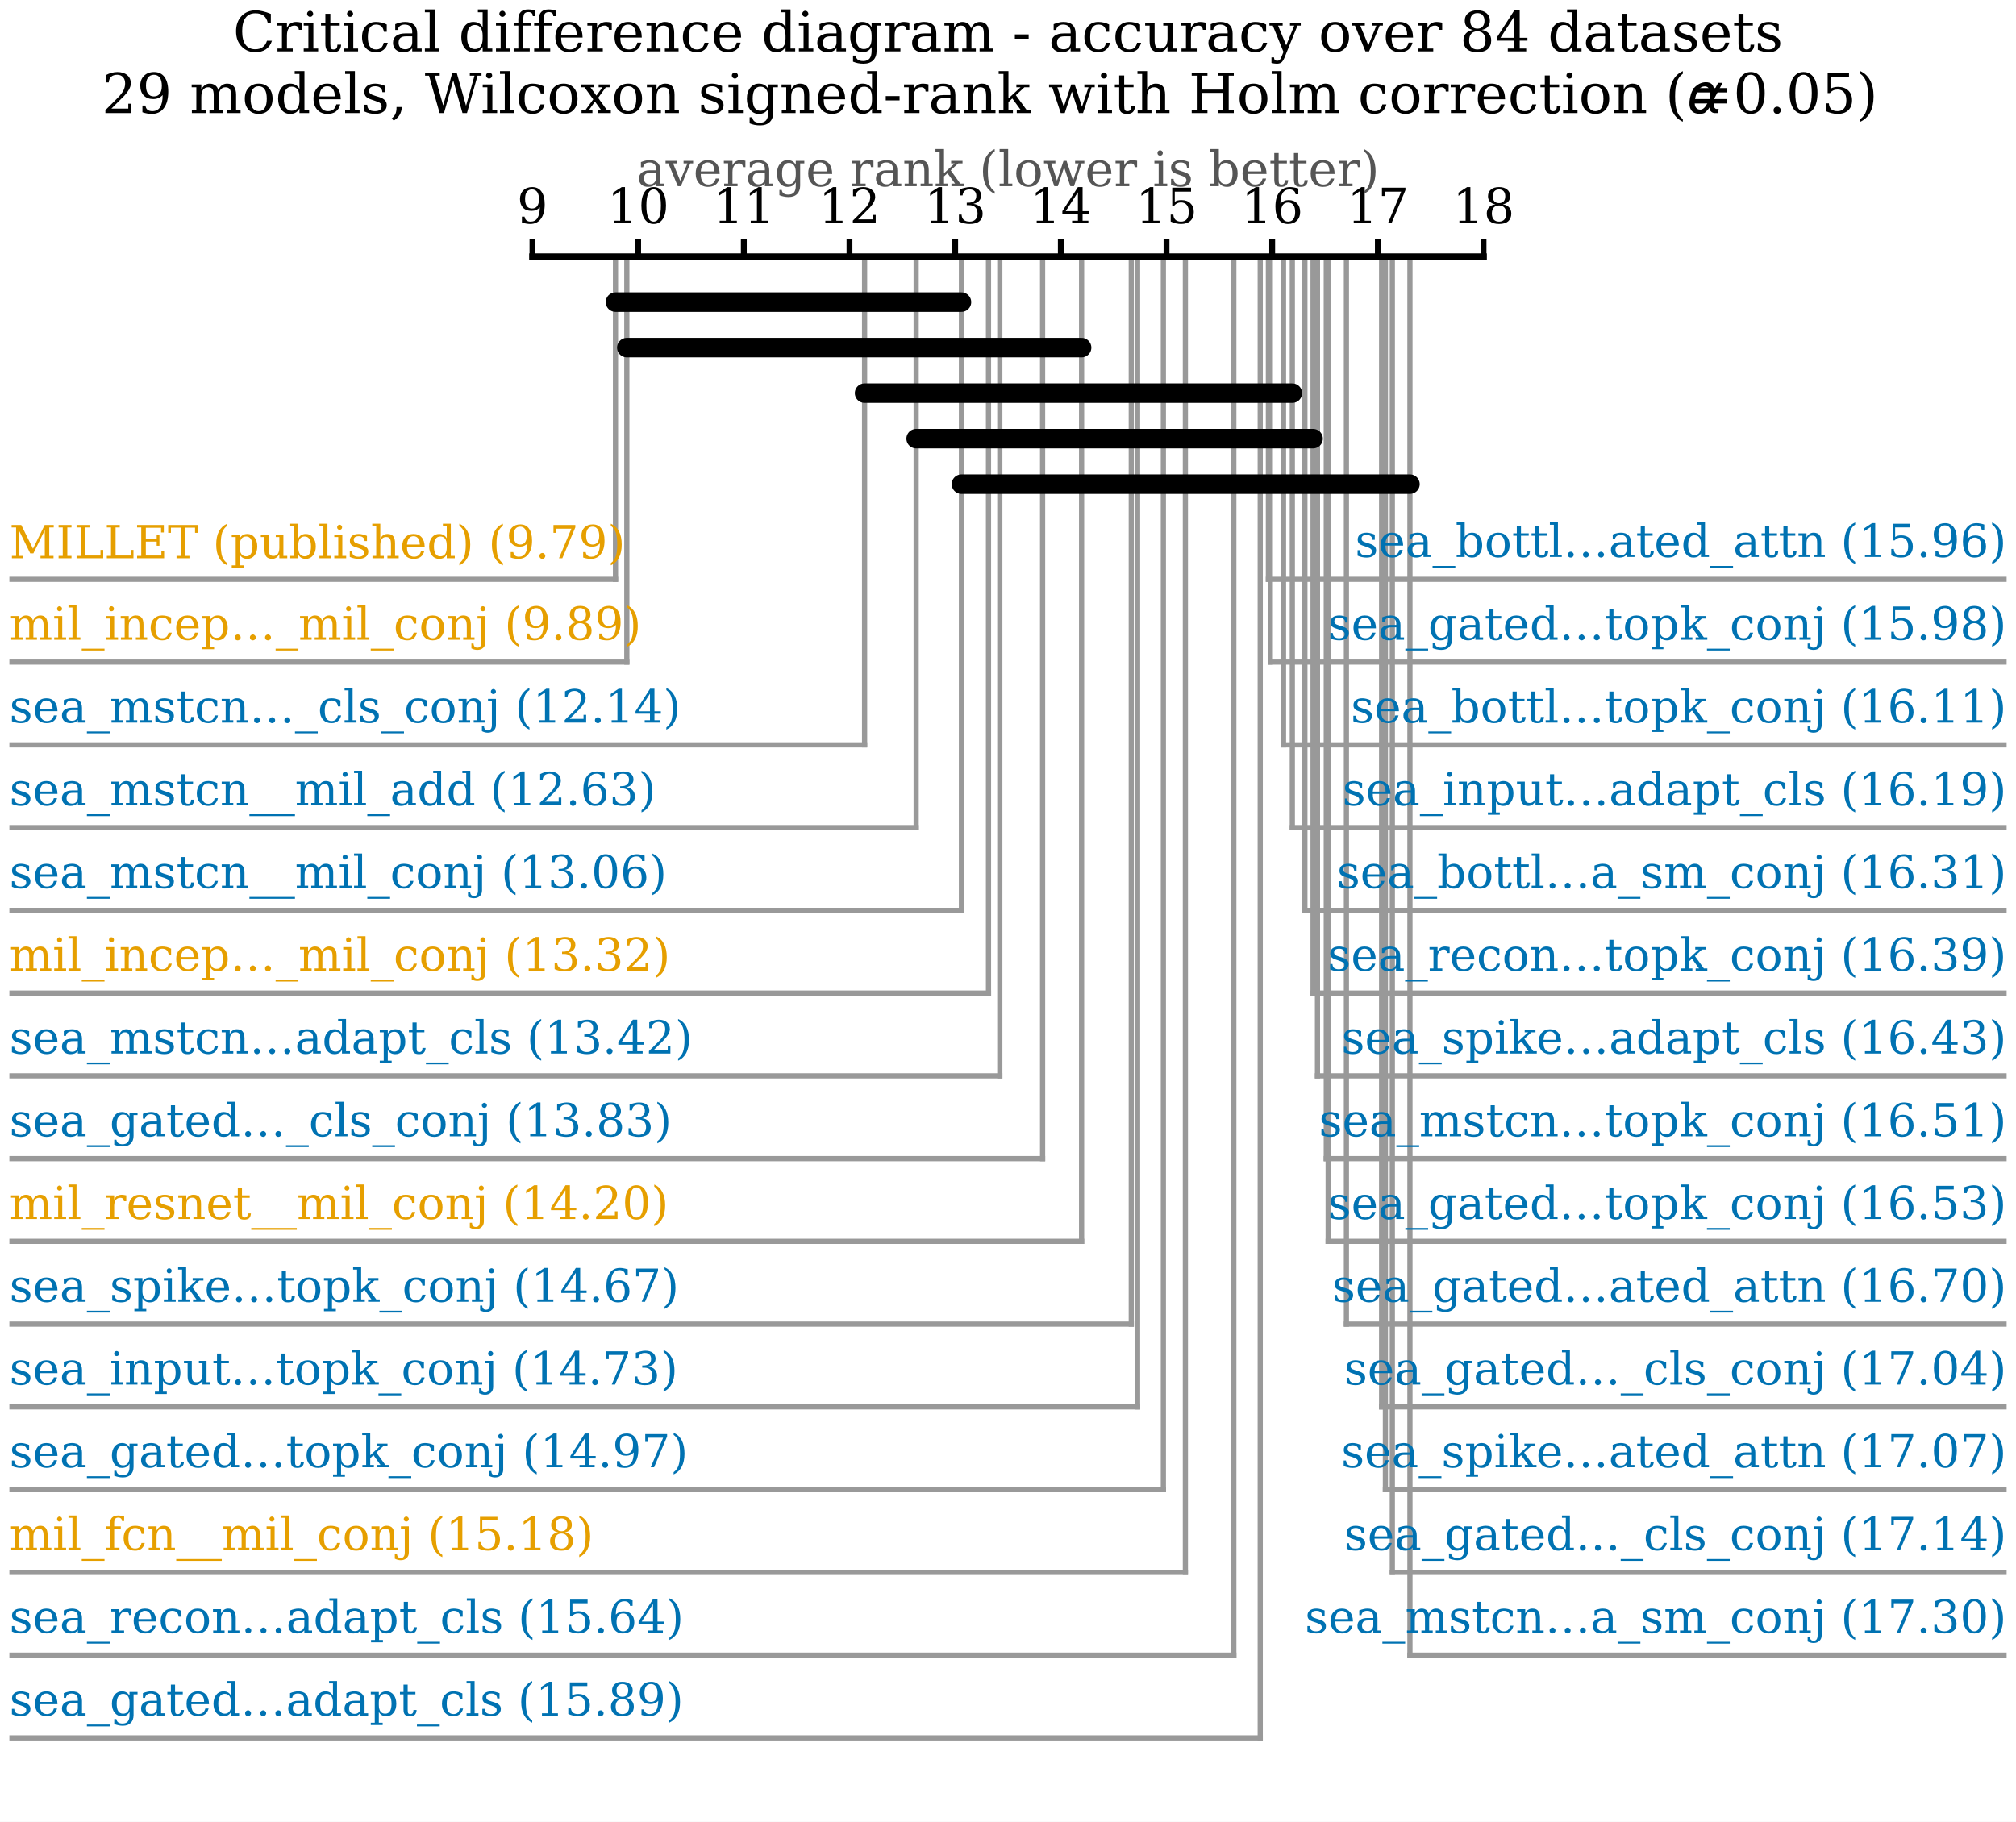
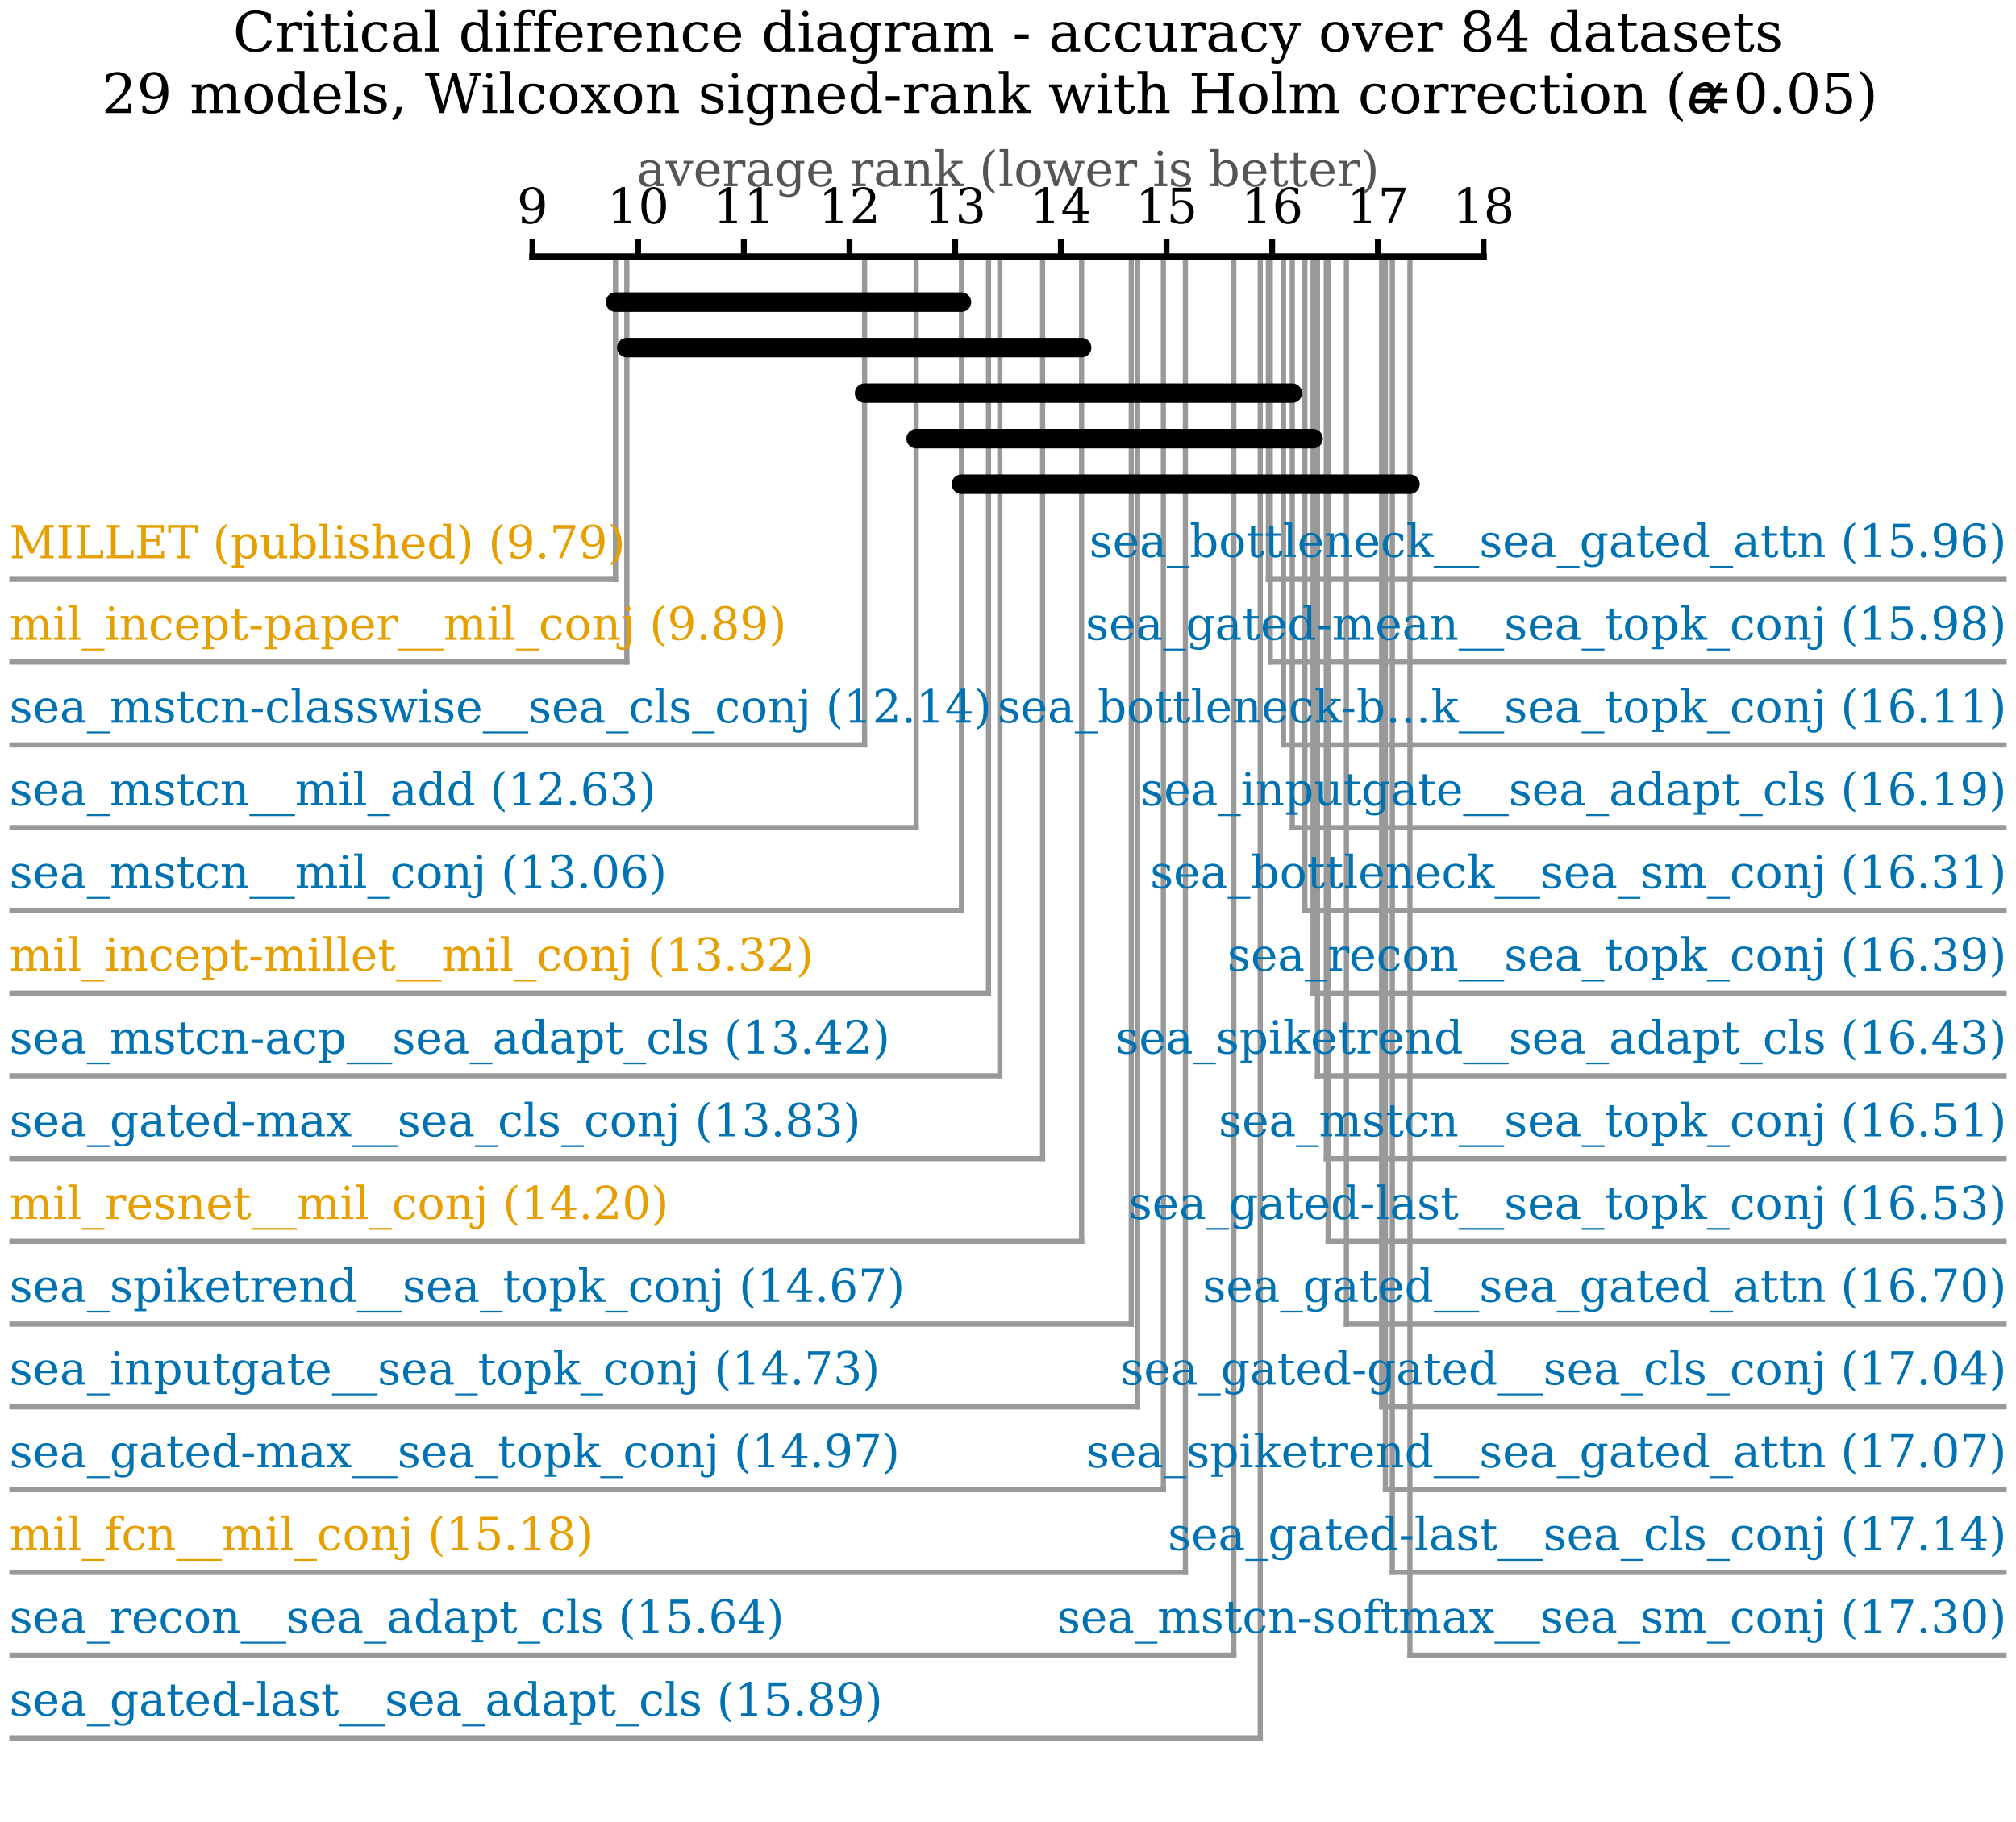
<svg xmlns="http://www.w3.org/2000/svg" width="309.78pt" height="280.003pt" viewBox="0 0 309.78 280.003" version="1.1">
  <defs>
    <style type="text/css">*{stroke-linejoin: round; stroke-linecap: butt}</style>
  </defs>
  <g id="figure_1">
    <g id="patch_1">
      <path d="M 0 280.003  L 309.78 280.003  L 309.78 0  L 0 0  z " style="fill: #ffffff" />
    </g>
    <g id="axes_1">
      <g id="line2d_1">
-         <path d="M 94.577 39.439  L 94.577 89.044  " clip-path="url(#p92b0d278c3)" style="fill: none; stroke: #999999; stroke-width: 0.8; stroke-linecap: square" />
+         <path d="M 94.577 39.439  L 94.577 89.044  " clip-path="url(#pc79663c4ca)" style="fill: none; stroke: #999999; stroke-width: 0.8; stroke-linecap: square" />
      </g>
      <g id="line2d_2">
-         <path d="M 94.577 89.044  L 1.44 89.044  " clip-path="url(#p92b0d278c3)" style="fill: none; stroke: #999999; stroke-width: 0.8; stroke-linecap: square" />
+         <path d="M 94.577 89.044  L 1.44 89.044  " clip-path="url(#pc79663c4ca)" style="fill: none; stroke: #999999; stroke-width: 0.8; stroke-linecap: square" />
      </g>
      <g id="line2d_3">
-         <path d="M 96.317 39.439  L 96.317 101.764  " clip-path="url(#p92b0d278c3)" style="fill: none; stroke: #999999; stroke-width: 0.8; stroke-linecap: square" />
+         <path d="M 96.317 39.439  L 96.317 101.764  " clip-path="url(#pc79663c4ca)" style="fill: none; stroke: #999999; stroke-width: 0.8; stroke-linecap: square" />
      </g>
      <g id="line2d_4">
-         <path d="M 96.317 101.764  L 1.44 101.764  " clip-path="url(#p92b0d278c3)" style="fill: none; stroke: #999999; stroke-width: 0.8; stroke-linecap: square" />
+         <path d="M 96.317 101.764  L 1.44 101.764  " clip-path="url(#pc79663c4ca)" style="fill: none; stroke: #999999; stroke-width: 0.8; stroke-linecap: square" />
      </g>
      <g id="line2d_5">
-         <path d="M 132.853 39.439  L 132.853 114.483  " clip-path="url(#p92b0d278c3)" style="fill: none; stroke: #999999; stroke-width: 0.8; stroke-linecap: square" />
+         <path d="M 132.853 39.439  L 132.853 114.483  " clip-path="url(#pc79663c4ca)" style="fill: none; stroke: #999999; stroke-width: 0.8; stroke-linecap: square" />
      </g>
      <g id="line2d_6">
-         <path d="M 132.853 114.483  L 1.44 114.483  " clip-path="url(#p92b0d278c3)" style="fill: none; stroke: #999999; stroke-width: 0.8; stroke-linecap: square" />
+         <path d="M 132.853 114.483  L 1.44 114.483  " clip-path="url(#pc79663c4ca)" style="fill: none; stroke: #999999; stroke-width: 0.8; stroke-linecap: square" />
      </g>
      <g id="line2d_7">
-         <path d="M 140.778 39.439  L 140.778 127.202  " clip-path="url(#p92b0d278c3)" style="fill: none; stroke: #999999; stroke-width: 0.8; stroke-linecap: square" />
+         <path d="M 140.778 39.439  L 140.778 127.202  " clip-path="url(#pc79663c4ca)" style="fill: none; stroke: #999999; stroke-width: 0.8; stroke-linecap: square" />
      </g>
      <g id="line2d_8">
-         <path d="M 140.778 127.202  L 1.44 127.202  " clip-path="url(#p92b0d278c3)" style="fill: none; stroke: #999999; stroke-width: 0.8; stroke-linecap: square" />
+         <path d="M 140.778 127.202  L 1.44 127.202  " clip-path="url(#pc79663c4ca)" style="fill: none; stroke: #999999; stroke-width: 0.8; stroke-linecap: square" />
      </g>
      <g id="line2d_9">
-         <path d="M 147.738 39.439  L 147.738 139.922  " clip-path="url(#p92b0d278c3)" style="fill: none; stroke: #999999; stroke-width: 0.8; stroke-linecap: square" />
+         <path d="M 147.738 39.439  L 147.738 139.922  " clip-path="url(#pc79663c4ca)" style="fill: none; stroke: #999999; stroke-width: 0.8; stroke-linecap: square" />
      </g>
      <g id="line2d_10">
-         <path d="M 147.738 139.922  L 1.44 139.922  " clip-path="url(#p92b0d278c3)" style="fill: none; stroke: #999999; stroke-width: 0.8; stroke-linecap: square" />
+         <path d="M 147.738 139.922  L 1.44 139.922  " clip-path="url(#pc79663c4ca)" style="fill: none; stroke: #999999; stroke-width: 0.8; stroke-linecap: square" />
      </g>
      <g id="line2d_11">
-         <path d="M 151.894 39.439  L 151.894 152.641  " clip-path="url(#p92b0d278c3)" style="fill: none; stroke: #999999; stroke-width: 0.8; stroke-linecap: square" />
+         <path d="M 151.894 39.439  L 151.894 152.641  " clip-path="url(#pc79663c4ca)" style="fill: none; stroke: #999999; stroke-width: 0.8; stroke-linecap: square" />
      </g>
      <g id="line2d_12">
-         <path d="M 151.894 152.641  L 1.44 152.641  " clip-path="url(#p92b0d278c3)" style="fill: none; stroke: #999999; stroke-width: 0.8; stroke-linecap: square" />
+         <path d="M 151.894 152.641  L 1.44 152.641  " clip-path="url(#pc79663c4ca)" style="fill: none; stroke: #999999; stroke-width: 0.8; stroke-linecap: square" />
      </g>
      <g id="line2d_13">
-         <path d="M 153.633 39.439  L 153.633 165.361  " clip-path="url(#p92b0d278c3)" style="fill: none; stroke: #999999; stroke-width: 0.8; stroke-linecap: square" />
+         <path d="M 153.633 39.439  L 153.633 165.361  " clip-path="url(#pc79663c4ca)" style="fill: none; stroke: #999999; stroke-width: 0.8; stroke-linecap: square" />
      </g>
      <g id="line2d_14">
-         <path d="M 153.633 165.361  L 1.44 165.361  " clip-path="url(#p92b0d278c3)" style="fill: none; stroke: #999999; stroke-width: 0.8; stroke-linecap: square" />
+         <path d="M 153.633 165.361  L 1.44 165.361  " clip-path="url(#pc79663c4ca)" style="fill: none; stroke: #999999; stroke-width: 0.8; stroke-linecap: square" />
      </g>
      <g id="line2d_15">
-         <path d="M 160.206 39.439  L 160.206 178.08  " clip-path="url(#p92b0d278c3)" style="fill: none; stroke: #999999; stroke-width: 0.8; stroke-linecap: square" />
+         <path d="M 160.206 39.439  L 160.206 178.08  " clip-path="url(#pc79663c4ca)" style="fill: none; stroke: #999999; stroke-width: 0.8; stroke-linecap: square" />
      </g>
      <g id="line2d_16">
-         <path d="M 160.206 178.08  L 1.44 178.08  " clip-path="url(#p92b0d278c3)" style="fill: none; stroke: #999999; stroke-width: 0.8; stroke-linecap: square" />
+         <path d="M 160.206 178.08  L 1.44 178.08  " clip-path="url(#pc79663c4ca)" style="fill: none; stroke: #999999; stroke-width: 0.8; stroke-linecap: square" />
      </g>
      <g id="line2d_17">
-         <path d="M 166.199 39.439  L 166.199 190.799  " clip-path="url(#p92b0d278c3)" style="fill: none; stroke: #999999; stroke-width: 0.8; stroke-linecap: square" />
+         <path d="M 166.199 39.439  L 166.199 190.799  " clip-path="url(#pc79663c4ca)" style="fill: none; stroke: #999999; stroke-width: 0.8; stroke-linecap: square" />
      </g>
      <g id="line2d_18">
-         <path d="M 166.199 190.799  L 1.44 190.799  " clip-path="url(#p92b0d278c3)" style="fill: none; stroke: #999999; stroke-width: 0.8; stroke-linecap: square" />
+         <path d="M 166.199 190.799  L 1.44 190.799  " clip-path="url(#pc79663c4ca)" style="fill: none; stroke: #999999; stroke-width: 0.8; stroke-linecap: square" />
      </g>
      <g id="line2d_19">
-         <path d="M 173.834 39.439  L 173.834 203.519  " clip-path="url(#p92b0d278c3)" style="fill: none; stroke: #999999; stroke-width: 0.8; stroke-linecap: square" />
+         <path d="M 173.834 39.439  L 173.834 203.519  " clip-path="url(#pc79663c4ca)" style="fill: none; stroke: #999999; stroke-width: 0.8; stroke-linecap: square" />
      </g>
      <g id="line2d_20">
-         <path d="M 173.834 203.519  L 1.44 203.519  " clip-path="url(#p92b0d278c3)" style="fill: none; stroke: #999999; stroke-width: 0.8; stroke-linecap: square" />
+         <path d="M 173.834 203.519  L 1.44 203.519  " clip-path="url(#pc79663c4ca)" style="fill: none; stroke: #999999; stroke-width: 0.8; stroke-linecap: square" />
      </g>
      <g id="line2d_21">
-         <path d="M 174.801 39.439  L 174.801 216.238  " clip-path="url(#p92b0d278c3)" style="fill: none; stroke: #999999; stroke-width: 0.8; stroke-linecap: square" />
+         <path d="M 174.801 39.439  L 174.801 216.238  " clip-path="url(#pc79663c4ca)" style="fill: none; stroke: #999999; stroke-width: 0.8; stroke-linecap: square" />
      </g>
      <g id="line2d_22">
-         <path d="M 174.801 216.238  L 1.44 216.238  " clip-path="url(#p92b0d278c3)" style="fill: none; stroke: #999999; stroke-width: 0.8; stroke-linecap: square" />
+         <path d="M 174.801 216.238  L 1.44 216.238  " clip-path="url(#pc79663c4ca)" style="fill: none; stroke: #999999; stroke-width: 0.8; stroke-linecap: square" />
      </g>
      <g id="line2d_23">
-         <path d="M 178.764 39.439  L 178.764 228.958  " clip-path="url(#p92b0d278c3)" style="fill: none; stroke: #999999; stroke-width: 0.8; stroke-linecap: square" />
+         <path d="M 178.764 39.439  L 178.764 228.958  " clip-path="url(#pc79663c4ca)" style="fill: none; stroke: #999999; stroke-width: 0.8; stroke-linecap: square" />
      </g>
      <g id="line2d_24">
-         <path d="M 178.764 228.958  L 1.44 228.958  " clip-path="url(#p92b0d278c3)" style="fill: none; stroke: #999999; stroke-width: 0.8; stroke-linecap: square" />
+         <path d="M 178.764 228.958  L 1.44 228.958  " clip-path="url(#pc79663c4ca)" style="fill: none; stroke: #999999; stroke-width: 0.8; stroke-linecap: square" />
      </g>
      <g id="line2d_25">
-         <path d="M 182.147 39.439  L 182.147 241.677  " clip-path="url(#p92b0d278c3)" style="fill: none; stroke: #999999; stroke-width: 0.8; stroke-linecap: square" />
+         <path d="M 182.147 39.439  L 182.147 241.677  " clip-path="url(#pc79663c4ca)" style="fill: none; stroke: #999999; stroke-width: 0.8; stroke-linecap: square" />
      </g>
      <g id="line2d_26">
-         <path d="M 182.147 241.677  L 1.44 241.677  " clip-path="url(#p92b0d278c3)" style="fill: none; stroke: #999999; stroke-width: 0.8; stroke-linecap: square" />
+         <path d="M 182.147 241.677  L 1.44 241.677  " clip-path="url(#pc79663c4ca)" style="fill: none; stroke: #999999; stroke-width: 0.8; stroke-linecap: square" />
      </g>
      <g id="line2d_27">
-         <path d="M 189.589 39.439  L 189.589 254.396  " clip-path="url(#p92b0d278c3)" style="fill: none; stroke: #999999; stroke-width: 0.8; stroke-linecap: square" />
+         <path d="M 189.589 39.439  L 189.589 254.396  " clip-path="url(#pc79663c4ca)" style="fill: none; stroke: #999999; stroke-width: 0.8; stroke-linecap: square" />
      </g>
      <g id="line2d_28">
-         <path d="M 189.589 254.396  L 1.44 254.396  " clip-path="url(#p92b0d278c3)" style="fill: none; stroke: #999999; stroke-width: 0.8; stroke-linecap: square" />
+         <path d="M 189.589 254.396  L 1.44 254.396  " clip-path="url(#pc79663c4ca)" style="fill: none; stroke: #999999; stroke-width: 0.8; stroke-linecap: square" />
      </g>
      <g id="line2d_29">
-         <path d="M 193.649 39.439  L 193.649 267.116  " clip-path="url(#p92b0d278c3)" style="fill: none; stroke: #999999; stroke-width: 0.8; stroke-linecap: square" />
+         <path d="M 193.649 39.439  L 193.649 267.116  " clip-path="url(#pc79663c4ca)" style="fill: none; stroke: #999999; stroke-width: 0.8; stroke-linecap: square" />
      </g>
      <g id="line2d_30">
-         <path d="M 193.649 267.116  L 1.44 267.116  " clip-path="url(#p92b0d278c3)" style="fill: none; stroke: #999999; stroke-width: 0.8; stroke-linecap: square" />
+         <path d="M 193.649 267.116  L 1.44 267.116  " clip-path="url(#pc79663c4ca)" style="fill: none; stroke: #999999; stroke-width: 0.8; stroke-linecap: square" />
      </g>
      <g id="line2d_31">
-         <path d="M 194.905 39.439  L 194.905 89.044  " clip-path="url(#p92b0d278c3)" style="fill: none; stroke: #999999; stroke-width: 0.8; stroke-linecap: square" />
+         <path d="M 194.905 39.439  L 194.905 89.044  " clip-path="url(#pc79663c4ca)" style="fill: none; stroke: #999999; stroke-width: 0.8; stroke-linecap: square" />
      </g>
      <g id="line2d_32">
-         <path d="M 194.905 89.044  L 308.34 89.044  " clip-path="url(#p92b0d278c3)" style="fill: none; stroke: #999999; stroke-width: 0.8; stroke-linecap: square" />
+         <path d="M 194.905 89.044  L 308.34 89.044  " clip-path="url(#pc79663c4ca)" style="fill: none; stroke: #999999; stroke-width: 0.8; stroke-linecap: square" />
      </g>
      <g id="line2d_33">
-         <path d="M 195.195 39.439  L 195.195 101.764  " clip-path="url(#p92b0d278c3)" style="fill: none; stroke: #999999; stroke-width: 0.8; stroke-linecap: square" />
+         <path d="M 195.195 39.439  L 195.195 101.764  " clip-path="url(#pc79663c4ca)" style="fill: none; stroke: #999999; stroke-width: 0.8; stroke-linecap: square" />
      </g>
      <g id="line2d_34">
-         <path d="M 195.195 101.764  L 308.34 101.764  " clip-path="url(#p92b0d278c3)" style="fill: none; stroke: #999999; stroke-width: 0.8; stroke-linecap: square" />
+         <path d="M 195.195 101.764  L 308.34 101.764  " clip-path="url(#pc79663c4ca)" style="fill: none; stroke: #999999; stroke-width: 0.8; stroke-linecap: square" />
      </g>
      <g id="line2d_35">
-         <path d="M 197.225 39.439  L 197.225 114.483  " clip-path="url(#p92b0d278c3)" style="fill: none; stroke: #999999; stroke-width: 0.8; stroke-linecap: square" />
+         <path d="M 197.225 39.439  L 197.225 114.483  " clip-path="url(#pc79663c4ca)" style="fill: none; stroke: #999999; stroke-width: 0.8; stroke-linecap: square" />
      </g>
      <g id="line2d_36">
-         <path d="M 197.225 114.483  L 308.34 114.483  " clip-path="url(#p92b0d278c3)" style="fill: none; stroke: #999999; stroke-width: 0.8; stroke-linecap: square" />
+         <path d="M 197.225 114.483  L 308.34 114.483  " clip-path="url(#pc79663c4ca)" style="fill: none; stroke: #999999; stroke-width: 0.8; stroke-linecap: square" />
      </g>
      <g id="line2d_37">
-         <path d="M 198.578 39.439  L 198.578 127.202  " clip-path="url(#p92b0d278c3)" style="fill: none; stroke: #999999; stroke-width: 0.8; stroke-linecap: square" />
+         <path d="M 198.578 39.439  L 198.578 127.202  " clip-path="url(#pc79663c4ca)" style="fill: none; stroke: #999999; stroke-width: 0.8; stroke-linecap: square" />
      </g>
      <g id="line2d_38">
-         <path d="M 198.578 127.202  L 308.34 127.202  " clip-path="url(#p92b0d278c3)" style="fill: none; stroke: #999999; stroke-width: 0.8; stroke-linecap: square" />
+         <path d="M 198.578 127.202  L 308.34 127.202  " clip-path="url(#pc79663c4ca)" style="fill: none; stroke: #999999; stroke-width: 0.8; stroke-linecap: square" />
      </g>
      <g id="line2d_39">
-         <path d="M 200.511 39.439  L 200.511 139.922  " clip-path="url(#p92b0d278c3)" style="fill: none; stroke: #999999; stroke-width: 0.8; stroke-linecap: square" />
+         <path d="M 200.511 39.439  L 200.511 139.922  " clip-path="url(#pc79663c4ca)" style="fill: none; stroke: #999999; stroke-width: 0.8; stroke-linecap: square" />
      </g>
      <g id="line2d_40">
-         <path d="M 200.511 139.922  L 308.34 139.922  " clip-path="url(#p92b0d278c3)" style="fill: none; stroke: #999999; stroke-width: 0.8; stroke-linecap: square" />
+         <path d="M 200.511 139.922  L 308.34 139.922  " clip-path="url(#pc79663c4ca)" style="fill: none; stroke: #999999; stroke-width: 0.8; stroke-linecap: square" />
      </g>
      <g id="line2d_41">
-         <path d="M 201.768 39.439  L 201.768 152.641  " clip-path="url(#p92b0d278c3)" style="fill: none; stroke: #999999; stroke-width: 0.8; stroke-linecap: square" />
+         <path d="M 201.768 39.439  L 201.768 152.641  " clip-path="url(#pc79663c4ca)" style="fill: none; stroke: #999999; stroke-width: 0.8; stroke-linecap: square" />
      </g>
      <g id="line2d_42">
-         <path d="M 201.768 152.641  L 308.34 152.641  " clip-path="url(#p92b0d278c3)" style="fill: none; stroke: #999999; stroke-width: 0.8; stroke-linecap: square" />
+         <path d="M 201.768 152.641  L 308.34 152.641  " clip-path="url(#pc79663c4ca)" style="fill: none; stroke: #999999; stroke-width: 0.8; stroke-linecap: square" />
      </g>
      <g id="line2d_43">
-         <path d="M 202.444 39.439  L 202.444 165.361  " clip-path="url(#p92b0d278c3)" style="fill: none; stroke: #999999; stroke-width: 0.8; stroke-linecap: square" />
+         <path d="M 202.444 39.439  L 202.444 165.361  " clip-path="url(#pc79663c4ca)" style="fill: none; stroke: #999999; stroke-width: 0.8; stroke-linecap: square" />
      </g>
      <g id="line2d_44">
-         <path d="M 202.444 165.361  L 308.34 165.361  " clip-path="url(#p92b0d278c3)" style="fill: none; stroke: #999999; stroke-width: 0.8; stroke-linecap: square" />
+         <path d="M 202.444 165.361  L 308.34 165.361  " clip-path="url(#pc79663c4ca)" style="fill: none; stroke: #999999; stroke-width: 0.8; stroke-linecap: square" />
      </g>
      <g id="line2d_45">
-         <path d="M 203.798 39.439  L 203.798 178.08  " clip-path="url(#p92b0d278c3)" style="fill: none; stroke: #999999; stroke-width: 0.8; stroke-linecap: square" />
+         <path d="M 203.798 39.439  L 203.798 178.08  " clip-path="url(#pc79663c4ca)" style="fill: none; stroke: #999999; stroke-width: 0.8; stroke-linecap: square" />
      </g>
      <g id="line2d_46">
-         <path d="M 203.798 178.08  L 308.34 178.08  " clip-path="url(#p92b0d278c3)" style="fill: none; stroke: #999999; stroke-width: 0.8; stroke-linecap: square" />
+         <path d="M 203.798 178.08  L 308.34 178.08  " clip-path="url(#pc79663c4ca)" style="fill: none; stroke: #999999; stroke-width: 0.8; stroke-linecap: square" />
      </g>
      <g id="line2d_47">
-         <path d="M 204.088 39.439  L 204.088 190.799  " clip-path="url(#p92b0d278c3)" style="fill: none; stroke: #999999; stroke-width: 0.8; stroke-linecap: square" />
+         <path d="M 204.088 39.439  L 204.088 190.799  " clip-path="url(#pc79663c4ca)" style="fill: none; stroke: #999999; stroke-width: 0.8; stroke-linecap: square" />
      </g>
      <g id="line2d_48">
-         <path d="M 204.088 190.799  L 308.34 190.799  " clip-path="url(#p92b0d278c3)" style="fill: none; stroke: #999999; stroke-width: 0.8; stroke-linecap: square" />
+         <path d="M 204.088 190.799  L 308.34 190.799  " clip-path="url(#pc79663c4ca)" style="fill: none; stroke: #999999; stroke-width: 0.8; stroke-linecap: square" />
      </g>
      <g id="line2d_49">
-         <path d="M 206.891 39.439  L 206.891 203.519  " clip-path="url(#p92b0d278c3)" style="fill: none; stroke: #999999; stroke-width: 0.8; stroke-linecap: square" />
+         <path d="M 206.891 39.439  L 206.891 203.519  " clip-path="url(#pc79663c4ca)" style="fill: none; stroke: #999999; stroke-width: 0.8; stroke-linecap: square" />
      </g>
      <g id="line2d_50">
-         <path d="M 206.891 203.519  L 308.34 203.519  " clip-path="url(#p92b0d278c3)" style="fill: none; stroke: #999999; stroke-width: 0.8; stroke-linecap: square" />
+         <path d="M 206.891 203.519  L 308.34 203.519  " clip-path="url(#pc79663c4ca)" style="fill: none; stroke: #999999; stroke-width: 0.8; stroke-linecap: square" />
      </g>
      <g id="line2d_51">
-         <path d="M 212.303 39.439  L 212.303 216.238  " clip-path="url(#p92b0d278c3)" style="fill: none; stroke: #999999; stroke-width: 0.8; stroke-linecap: square" />
+         <path d="M 212.303 39.439  L 212.303 216.238  " clip-path="url(#pc79663c4ca)" style="fill: none; stroke: #999999; stroke-width: 0.8; stroke-linecap: square" />
      </g>
      <g id="line2d_52">
-         <path d="M 212.303 216.238  L 308.34 216.238  " clip-path="url(#p92b0d278c3)" style="fill: none; stroke: #999999; stroke-width: 0.8; stroke-linecap: square" />
+         <path d="M 212.303 216.238  L 308.34 216.238  " clip-path="url(#pc79663c4ca)" style="fill: none; stroke: #999999; stroke-width: 0.8; stroke-linecap: square" />
      </g>
      <g id="line2d_53">
-         <path d="M 212.883 39.439  L 212.883 228.958  " clip-path="url(#p92b0d278c3)" style="fill: none; stroke: #999999; stroke-width: 0.8; stroke-linecap: square" />
+         <path d="M 212.883 39.439  L 212.883 228.958  " clip-path="url(#pc79663c4ca)" style="fill: none; stroke: #999999; stroke-width: 0.8; stroke-linecap: square" />
      </g>
      <g id="line2d_54">
-         <path d="M 212.883 228.958  L 308.34 228.958  " clip-path="url(#p92b0d278c3)" style="fill: none; stroke: #999999; stroke-width: 0.8; stroke-linecap: square" />
+         <path d="M 212.883 228.958  L 308.34 228.958  " clip-path="url(#pc79663c4ca)" style="fill: none; stroke: #999999; stroke-width: 0.8; stroke-linecap: square" />
      </g>
      <g id="line2d_55">
-         <path d="M 213.946 39.439  L 213.946 241.677  " clip-path="url(#p92b0d278c3)" style="fill: none; stroke: #999999; stroke-width: 0.8; stroke-linecap: square" />
+         <path d="M 213.946 39.439  L 213.946 241.677  " clip-path="url(#pc79663c4ca)" style="fill: none; stroke: #999999; stroke-width: 0.8; stroke-linecap: square" />
      </g>
      <g id="line2d_56">
-         <path d="M 213.946 241.677  L 308.34 241.677  " clip-path="url(#p92b0d278c3)" style="fill: none; stroke: #999999; stroke-width: 0.8; stroke-linecap: square" />
+         <path d="M 213.946 241.677  L 308.34 241.677  " clip-path="url(#pc79663c4ca)" style="fill: none; stroke: #999999; stroke-width: 0.8; stroke-linecap: square" />
      </g>
      <g id="line2d_57">
-         <path d="M 216.653 39.439  L 216.653 254.396  " clip-path="url(#p92b0d278c3)" style="fill: none; stroke: #999999; stroke-width: 0.8; stroke-linecap: square" />
+         <path d="M 216.653 39.439  L 216.653 254.396  " clip-path="url(#pc79663c4ca)" style="fill: none; stroke: #999999; stroke-width: 0.8; stroke-linecap: square" />
      </g>
      <g id="line2d_58">
-         <path d="M 216.653 254.396  L 308.34 254.396  " clip-path="url(#p92b0d278c3)" style="fill: none; stroke: #999999; stroke-width: 0.8; stroke-linecap: square" />
+         <path d="M 216.653 254.396  L 308.34 254.396  " clip-path="url(#pc79663c4ca)" style="fill: none; stroke: #999999; stroke-width: 0.8; stroke-linecap: square" />
      </g>
      <g id="line2d_59">
-         <path d="M 81.819 39.439  L 227.961 39.439  " clip-path="url(#p92b0d278c3)" style="fill: none; stroke: #000000; stroke-linecap: square" />
+         <path d="M 81.819 39.439  L 227.961 39.439  " clip-path="url(#pc79663c4ca)" style="fill: none; stroke: #000000; stroke-linecap: square" />
      </g>
      <g id="line2d_60">
-         <path d="M 81.819 39.439  L 81.819 37.149  " clip-path="url(#p92b0d278c3)" style="fill: none; stroke: #000000; stroke-width: 0.9; stroke-linecap: square" />
+         <path d="M 81.819 39.439  L 81.819 37.149  " clip-path="url(#pc79663c4ca)" style="fill: none; stroke: #000000; stroke-width: 0.9; stroke-linecap: square" />
      </g>
      <g id="text_1">
        <text style="font: 7.5px 'DejaVu Serif', 'Times New Roman', 'Times', 'Computer Modern Roman', serif; text-anchor: middle" x="81.819" y="34.317" transform="rotate(-0 81.81857 34.31732)">9</text>
      </g>
      <g id="line2d_61">
-         <path d="M 98.057 39.439  L 98.057 37.149  " clip-path="url(#p92b0d278c3)" style="fill: none; stroke: #000000; stroke-width: 0.9; stroke-linecap: square" />
+         <path d="M 98.057 39.439  L 98.057 37.149  " clip-path="url(#pc79663c4ca)" style="fill: none; stroke: #000000; stroke-width: 0.9; stroke-linecap: square" />
      </g>
      <g id="text_2">
        <text style="font: 7.5px 'DejaVu Serif', 'Times New Roman', 'Times', 'Computer Modern Roman', serif; text-anchor: middle" x="98.057" y="34.317" transform="rotate(-0 98.05667 34.31732)">10</text>
      </g>
      <g id="line2d_62">
-         <path d="M 114.295 39.439  L 114.295 37.149  " clip-path="url(#p92b0d278c3)" style="fill: none; stroke: #000000; stroke-width: 0.9; stroke-linecap: square" />
+         <path d="M 114.295 39.439  L 114.295 37.149  " clip-path="url(#pc79663c4ca)" style="fill: none; stroke: #000000; stroke-width: 0.9; stroke-linecap: square" />
      </g>
      <g id="text_3">
        <text style="font: 7.5px 'DejaVu Serif', 'Times New Roman', 'Times', 'Computer Modern Roman', serif; text-anchor: middle" x="114.295" y="34.317" transform="rotate(-0 114.2948 34.31732)">11</text>
      </g>
      <g id="line2d_63">
-         <path d="M 130.533 39.439  L 130.533 37.149  " clip-path="url(#p92b0d278c3)" style="fill: none; stroke: #000000; stroke-width: 0.9; stroke-linecap: square" />
+         <path d="M 130.533 39.439  L 130.533 37.149  " clip-path="url(#pc79663c4ca)" style="fill: none; stroke: #000000; stroke-width: 0.9; stroke-linecap: square" />
      </g>
      <g id="text_4">
        <text style="font: 7.5px 'DejaVu Serif', 'Times New Roman', 'Times', 'Computer Modern Roman', serif; text-anchor: middle" x="130.533" y="34.317" transform="rotate(-0 130.5329 34.31732)">12</text>
      </g>
      <g id="line2d_64">
-         <path d="M 146.771 39.439  L 146.771 37.149  " clip-path="url(#p92b0d278c3)" style="fill: none; stroke: #000000; stroke-width: 0.9; stroke-linecap: square" />
+         <path d="M 146.771 39.439  L 146.771 37.149  " clip-path="url(#pc79663c4ca)" style="fill: none; stroke: #000000; stroke-width: 0.9; stroke-linecap: square" />
      </g>
      <g id="text_5">
        <text style="font: 7.5px 'DejaVu Serif', 'Times New Roman', 'Times', 'Computer Modern Roman', serif; text-anchor: middle" x="146.771" y="34.317" transform="rotate(-0 146.771 34.31732)">13</text>
      </g>
      <g id="line2d_65">
-         <path d="M 163.009 39.439  L 163.009 37.149  " clip-path="url(#p92b0d278c3)" style="fill: none; stroke: #000000; stroke-width: 0.9; stroke-linecap: square" />
+         <path d="M 163.009 39.439  L 163.009 37.149  " clip-path="url(#pc79663c4ca)" style="fill: none; stroke: #000000; stroke-width: 0.9; stroke-linecap: square" />
      </g>
      <g id="text_6">
        <text style="font: 7.5px 'DejaVu Serif', 'Times New Roman', 'Times', 'Computer Modern Roman', serif; text-anchor: middle" x="163.009" y="34.317" transform="rotate(-0 163.009 34.31732)">14</text>
      </g>
      <g id="line2d_66">
-         <path d="M 179.247 39.439  L 179.247 37.149  " clip-path="url(#p92b0d278c3)" style="fill: none; stroke: #000000; stroke-width: 0.9; stroke-linecap: square" />
+         <path d="M 179.247 39.439  L 179.247 37.149  " clip-path="url(#pc79663c4ca)" style="fill: none; stroke: #000000; stroke-width: 0.9; stroke-linecap: square" />
      </g>
      <g id="text_7">
        <text style="font: 7.5px 'DejaVu Serif', 'Times New Roman', 'Times', 'Computer Modern Roman', serif; text-anchor: middle" x="179.247" y="34.317" transform="rotate(-0 179.2471 34.31732)">15</text>
      </g>
      <g id="line2d_67">
-         <path d="M 195.485 39.439  L 195.485 37.149  " clip-path="url(#p92b0d278c3)" style="fill: none; stroke: #000000; stroke-width: 0.9; stroke-linecap: square" />
+         <path d="M 195.485 39.439  L 195.485 37.149  " clip-path="url(#pc79663c4ca)" style="fill: none; stroke: #000000; stroke-width: 0.9; stroke-linecap: square" />
      </g>
      <g id="text_8">
        <text style="font: 7.5px 'DejaVu Serif', 'Times New Roman', 'Times', 'Computer Modern Roman', serif; text-anchor: middle" x="195.485" y="34.317" transform="rotate(-0 195.4852 34.31732)">16</text>
      </g>
      <g id="line2d_68">
-         <path d="M 211.723 39.439  L 211.723 37.149  " clip-path="url(#p92b0d278c3)" style="fill: none; stroke: #000000; stroke-width: 0.9; stroke-linecap: square" />
+         <path d="M 211.723 39.439  L 211.723 37.149  " clip-path="url(#pc79663c4ca)" style="fill: none; stroke: #000000; stroke-width: 0.9; stroke-linecap: square" />
      </g>
      <g id="text_9">
        <text style="font: 7.5px 'DejaVu Serif', 'Times New Roman', 'Times', 'Computer Modern Roman', serif; text-anchor: middle" x="211.723" y="34.317" transform="rotate(-0 211.7233 34.31732)">17</text>
      </g>
      <g id="line2d_69">
-         <path d="M 227.961 39.439  L 227.961 37.149  " clip-path="url(#p92b0d278c3)" style="fill: none; stroke: #000000; stroke-width: 0.9; stroke-linecap: square" />
+         <path d="M 227.961 39.439  L 227.961 37.149  " clip-path="url(#pc79663c4ca)" style="fill: none; stroke: #000000; stroke-width: 0.9; stroke-linecap: square" />
      </g>
      <g id="text_10">
        <text style="font: 7.5px 'DejaVu Serif', 'Times New Roman', 'Times', 'Computer Modern Roman', serif; text-anchor: middle" x="227.961" y="34.317" transform="rotate(-0 227.9614 34.31732)">18</text>
      </g>
      <g id="text_11">
        <text style="fill: #555555; font: 7.5px 'DejaVu Serif', 'Times New Roman', 'Times', 'Computer Modern Roman', serif; text-anchor: middle" x="154.89" y="28.614" transform="rotate(-0 154.89 28.61414)">average rank (lower is better)</text>
      </g>
      <g id="text_12">
        <text style="fill: #e69f00; font: 7px 'DejaVu Serif', 'Times New Roman', 'Times', 'Computer Modern Roman', serif; text-anchor: start" x="1.44" y="85.808" transform="rotate(-0 1.44 85.80769)">MILLET (published) (9.79)</text>
      </g>
      <g id="text_13">
-         <text style="fill: #e69f00; font: 7px 'DejaVu Serif', 'Times New Roman', 'Times', 'Computer Modern Roman', serif; text-anchor: start" x="1.44" y="98.332" transform="rotate(-0 1.44 98.3324)">mil_incep…_mil_conj (9.89)</text>
+         <text style="fill: #e69f00; font: 7px 'DejaVu Serif', 'Times New Roman', 'Times', 'Computer Modern Roman', serif; text-anchor: start" x="1.44" y="98.332" transform="rotate(-0 1.44 98.3324)">mil_incept-paper__mil_conj (9.89)</text>
      </g>
      <g id="text_14">
-         <text style="fill: #0072b2; font: 7px 'DejaVu Serif', 'Times New Roman', 'Times', 'Computer Modern Roman', serif; text-anchor: start" x="1.44" y="111.052" transform="rotate(-0 1.44 111.0518)">sea_mstcn…_cls_conj (12.14)</text>
+         <text style="fill: #0072b2; font: 7px 'DejaVu Serif', 'Times New Roman', 'Times', 'Computer Modern Roman', serif; text-anchor: start" x="1.44" y="111.052" transform="rotate(-0 1.44 111.0518)">sea_mstcn-classwise__sea_cls_conj (12.14)</text>
      </g>
      <g id="text_15">
        <text style="fill: #0072b2; font: 7px 'DejaVu Serif', 'Times New Roman', 'Times', 'Computer Modern Roman', serif; text-anchor: start" x="1.44" y="123.771" transform="rotate(-0 1.44 123.7712)">sea_mstcn__mil_add (12.63)</text>
      </g>
      <g id="text_16">
        <text style="fill: #0072b2; font: 7px 'DejaVu Serif', 'Times New Roman', 'Times', 'Computer Modern Roman', serif; text-anchor: start" x="1.44" y="136.491" transform="rotate(-0 1.44 136.4906)">sea_mstcn__mil_conj (13.06)</text>
      </g>
      <g id="text_17">
-         <text style="fill: #e69f00; font: 7px 'DejaVu Serif', 'Times New Roman', 'Times', 'Computer Modern Roman', serif; text-anchor: start" x="1.44" y="149.21" transform="rotate(-0 1.44 149.21)">mil_incep…_mil_conj (13.32)</text>
+         <text style="fill: #e69f00; font: 7px 'DejaVu Serif', 'Times New Roman', 'Times', 'Computer Modern Roman', serif; text-anchor: start" x="1.44" y="149.21" transform="rotate(-0 1.44 149.21)">mil_incept-millet__mil_conj (13.32)</text>
      </g>
      <g id="text_18">
-         <text style="fill: #0072b2; font: 7px 'DejaVu Serif', 'Times New Roman', 'Times', 'Computer Modern Roman', serif; text-anchor: start" x="1.44" y="161.929" transform="rotate(-0 1.44 161.9294)">sea_mstcn…adapt_cls (13.42)</text>
+         <text style="fill: #0072b2; font: 7px 'DejaVu Serif', 'Times New Roman', 'Times', 'Computer Modern Roman', serif; text-anchor: start" x="1.44" y="161.929" transform="rotate(-0 1.44 161.9294)">sea_mstcn-acp__sea_adapt_cls (13.42)</text>
      </g>
      <g id="text_19">
-         <text style="fill: #0072b2; font: 7px 'DejaVu Serif', 'Times New Roman', 'Times', 'Computer Modern Roman', serif; text-anchor: start" x="1.44" y="174.649" transform="rotate(-0 1.44 174.6488)">sea_gated…_cls_conj (13.83)</text>
+         <text style="fill: #0072b2; font: 7px 'DejaVu Serif', 'Times New Roman', 'Times', 'Computer Modern Roman', serif; text-anchor: start" x="1.44" y="174.649" transform="rotate(-0 1.44 174.6488)">sea_gated-max__sea_cls_conj (13.83)</text>
      </g>
      <g id="text_20">
        <text style="fill: #e69f00; font: 7px 'DejaVu Serif', 'Times New Roman', 'Times', 'Computer Modern Roman', serif; text-anchor: start" x="1.44" y="187.368" transform="rotate(-0 1.44 187.3682)">mil_resnet__mil_conj (14.20)</text>
      </g>
      <g id="text_21">
-         <text style="fill: #0072b2; font: 7px 'DejaVu Serif', 'Times New Roman', 'Times', 'Computer Modern Roman', serif; text-anchor: start" x="1.44" y="200.088" transform="rotate(-0 1.44 200.0876)">sea_spike…topk_conj (14.67)</text>
+         <text style="fill: #0072b2; font: 7px 'DejaVu Serif', 'Times New Roman', 'Times', 'Computer Modern Roman', serif; text-anchor: start" x="1.44" y="200.088" transform="rotate(-0 1.44 200.0876)">sea_spiketrend__sea_topk_conj (14.67)</text>
      </g>
      <g id="text_22">
-         <text style="fill: #0072b2; font: 7px 'DejaVu Serif', 'Times New Roman', 'Times', 'Computer Modern Roman', serif; text-anchor: start" x="1.44" y="212.807" transform="rotate(-0 1.44 212.807)">sea_input…topk_conj (14.73)</text>
+         <text style="fill: #0072b2; font: 7px 'DejaVu Serif', 'Times New Roman', 'Times', 'Computer Modern Roman', serif; text-anchor: start" x="1.44" y="212.807" transform="rotate(-0 1.44 212.807)">sea_inputgate__sea_topk_conj (14.73)</text>
      </g>
      <g id="text_23">
-         <text style="fill: #0072b2; font: 7px 'DejaVu Serif', 'Times New Roman', 'Times', 'Computer Modern Roman', serif; text-anchor: start" x="1.44" y="225.526" transform="rotate(-0 1.44 225.5264)">sea_gated…topk_conj (14.97)</text>
+         <text style="fill: #0072b2; font: 7px 'DejaVu Serif', 'Times New Roman', 'Times', 'Computer Modern Roman', serif; text-anchor: start" x="1.44" y="225.526" transform="rotate(-0 1.44 225.5264)">sea_gated-max__sea_topk_conj (14.97)</text>
      </g>
      <g id="text_24">
        <text style="fill: #e69f00; font: 7px 'DejaVu Serif', 'Times New Roman', 'Times', 'Computer Modern Roman', serif; text-anchor: start" x="1.44" y="238.246" transform="rotate(-0 1.44 238.2458)">mil_fcn__mil_conj (15.18)</text>
      </g>
      <g id="text_25">
-         <text style="fill: #0072b2; font: 7px 'DejaVu Serif', 'Times New Roman', 'Times', 'Computer Modern Roman', serif; text-anchor: start" x="1.44" y="250.965" transform="rotate(-0 1.44 250.9652)">sea_recon…adapt_cls (15.64)</text>
+         <text style="fill: #0072b2; font: 7px 'DejaVu Serif', 'Times New Roman', 'Times', 'Computer Modern Roman', serif; text-anchor: start" x="1.44" y="250.965" transform="rotate(-0 1.44 250.9652)">sea_recon__sea_adapt_cls (15.64)</text>
      </g>
      <g id="text_26">
-         <text style="fill: #0072b2; font: 7px 'DejaVu Serif', 'Times New Roman', 'Times', 'Computer Modern Roman', serif; text-anchor: start" x="1.44" y="263.685" transform="rotate(-0 1.44 263.6846)">sea_gated…adapt_cls (15.89)</text>
+         <text style="fill: #0072b2; font: 7px 'DejaVu Serif', 'Times New Roman', 'Times', 'Computer Modern Roman', serif; text-anchor: start" x="1.44" y="263.685" transform="rotate(-0 1.44 263.6846)">sea_gated-last__sea_adapt_cls (15.89)</text>
      </g>
      <g id="text_27">
-         <text style="fill: #0072b2; font: 7px 'DejaVu Serif', 'Times New Roman', 'Times', 'Computer Modern Roman', serif; text-anchor: end" x="308.34" y="85.613" transform="rotate(-0 308.34 85.613)">sea_bottl…ated_attn (15.96)</text>
+         <text style="fill: #0072b2; font: 7px 'DejaVu Serif', 'Times New Roman', 'Times', 'Computer Modern Roman', serif; text-anchor: end" x="308.34" y="85.613" transform="rotate(-0 308.34 85.613)">sea_bottleneck__sea_gated_attn (15.96)</text>
      </g>
      <g id="text_28">
-         <text style="fill: #0072b2; font: 7px 'DejaVu Serif', 'Times New Roman', 'Times', 'Computer Modern Roman', serif; text-anchor: end" x="308.34" y="98.332" transform="rotate(-0 308.34 98.3324)">sea_gated…topk_conj (15.98)</text>
+         <text style="fill: #0072b2; font: 7px 'DejaVu Serif', 'Times New Roman', 'Times', 'Computer Modern Roman', serif; text-anchor: end" x="308.34" y="98.332" transform="rotate(-0 308.34 98.3324)">sea_gated-mean__sea_topk_conj (15.98)</text>
      </g>
      <g id="text_29">
-         <text style="fill: #0072b2; font: 7px 'DejaVu Serif', 'Times New Roman', 'Times', 'Computer Modern Roman', serif; text-anchor: end" x="308.34" y="111.052" transform="rotate(-0 308.34 111.0518)">sea_bottl…topk_conj (16.11)</text>
+         <text style="fill: #0072b2; font: 7px 'DejaVu Serif', 'Times New Roman', 'Times', 'Computer Modern Roman', serif; text-anchor: end" x="308.34" y="111.052" transform="rotate(-0 308.34 111.0518)">sea_bottleneck-b…k__sea_topk_conj (16.11)</text>
      </g>
      <g id="text_30">
-         <text style="fill: #0072b2; font: 7px 'DejaVu Serif', 'Times New Roman', 'Times', 'Computer Modern Roman', serif; text-anchor: end" x="308.34" y="123.771" transform="rotate(-0 308.34 123.7712)">sea_input…adapt_cls (16.19)</text>
+         <text style="fill: #0072b2; font: 7px 'DejaVu Serif', 'Times New Roman', 'Times', 'Computer Modern Roman', serif; text-anchor: end" x="308.34" y="123.771" transform="rotate(-0 308.34 123.7712)">sea_inputgate__sea_adapt_cls (16.19)</text>
      </g>
      <g id="text_31">
-         <text style="fill: #0072b2; font: 7px 'DejaVu Serif', 'Times New Roman', 'Times', 'Computer Modern Roman', serif; text-anchor: end" x="308.34" y="136.491" transform="rotate(-0 308.34 136.4906)">sea_bottl…a_sm_conj (16.31)</text>
+         <text style="fill: #0072b2; font: 7px 'DejaVu Serif', 'Times New Roman', 'Times', 'Computer Modern Roman', serif; text-anchor: end" x="308.34" y="136.491" transform="rotate(-0 308.34 136.4906)">sea_bottleneck__sea_sm_conj (16.31)</text>
      </g>
      <g id="text_32">
-         <text style="fill: #0072b2; font: 7px 'DejaVu Serif', 'Times New Roman', 'Times', 'Computer Modern Roman', serif; text-anchor: end" x="308.34" y="149.21" transform="rotate(-0 308.34 149.21)">sea_recon…topk_conj (16.39)</text>
+         <text style="fill: #0072b2; font: 7px 'DejaVu Serif', 'Times New Roman', 'Times', 'Computer Modern Roman', serif; text-anchor: end" x="308.34" y="149.21" transform="rotate(-0 308.34 149.21)">sea_recon__sea_topk_conj (16.39)</text>
      </g>
      <g id="text_33">
-         <text style="fill: #0072b2; font: 7px 'DejaVu Serif', 'Times New Roman', 'Times', 'Computer Modern Roman', serif; text-anchor: end" x="308.34" y="161.929" transform="rotate(-0 308.34 161.9294)">sea_spike…adapt_cls (16.43)</text>
+         <text style="fill: #0072b2; font: 7px 'DejaVu Serif', 'Times New Roman', 'Times', 'Computer Modern Roman', serif; text-anchor: end" x="308.34" y="161.929" transform="rotate(-0 308.34 161.9294)">sea_spiketrend__sea_adapt_cls (16.43)</text>
      </g>
      <g id="text_34">
-         <text style="fill: #0072b2; font: 7px 'DejaVu Serif', 'Times New Roman', 'Times', 'Computer Modern Roman', serif; text-anchor: end" x="308.34" y="174.649" transform="rotate(-0 308.34 174.6488)">sea_mstcn…topk_conj (16.51)</text>
+         <text style="fill: #0072b2; font: 7px 'DejaVu Serif', 'Times New Roman', 'Times', 'Computer Modern Roman', serif; text-anchor: end" x="308.34" y="174.649" transform="rotate(-0 308.34 174.6488)">sea_mstcn__sea_topk_conj (16.51)</text>
      </g>
      <g id="text_35">
-         <text style="fill: #0072b2; font: 7px 'DejaVu Serif', 'Times New Roman', 'Times', 'Computer Modern Roman', serif; text-anchor: end" x="308.34" y="187.368" transform="rotate(-0 308.34 187.3682)">sea_gated…topk_conj (16.53)</text>
+         <text style="fill: #0072b2; font: 7px 'DejaVu Serif', 'Times New Roman', 'Times', 'Computer Modern Roman', serif; text-anchor: end" x="308.34" y="187.368" transform="rotate(-0 308.34 187.3682)">sea_gated-last__sea_topk_conj (16.53)</text>
      </g>
      <g id="text_36">
-         <text style="fill: #0072b2; font: 7px 'DejaVu Serif', 'Times New Roman', 'Times', 'Computer Modern Roman', serif; text-anchor: end" x="308.34" y="200.088" transform="rotate(-0 308.34 200.0876)">sea_gated…ated_attn (16.70)</text>
+         <text style="fill: #0072b2; font: 7px 'DejaVu Serif', 'Times New Roman', 'Times', 'Computer Modern Roman', serif; text-anchor: end" x="308.34" y="200.088" transform="rotate(-0 308.34 200.0876)">sea_gated__sea_gated_attn (16.70)</text>
      </g>
      <g id="text_37">
-         <text style="fill: #0072b2; font: 7px 'DejaVu Serif', 'Times New Roman', 'Times', 'Computer Modern Roman', serif; text-anchor: end" x="308.34" y="212.807" transform="rotate(-0 308.34 212.807)">sea_gated…_cls_conj (17.04)</text>
+         <text style="fill: #0072b2; font: 7px 'DejaVu Serif', 'Times New Roman', 'Times', 'Computer Modern Roman', serif; text-anchor: end" x="308.34" y="212.807" transform="rotate(-0 308.34 212.807)">sea_gated-gated__sea_cls_conj (17.04)</text>
      </g>
      <g id="text_38">
-         <text style="fill: #0072b2; font: 7px 'DejaVu Serif', 'Times New Roman', 'Times', 'Computer Modern Roman', serif; text-anchor: end" x="308.34" y="225.526" transform="rotate(-0 308.34 225.5264)">sea_spike…ated_attn (17.07)</text>
+         <text style="fill: #0072b2; font: 7px 'DejaVu Serif', 'Times New Roman', 'Times', 'Computer Modern Roman', serif; text-anchor: end" x="308.34" y="225.526" transform="rotate(-0 308.34 225.5264)">sea_spiketrend__sea_gated_attn (17.07)</text>
      </g>
      <g id="text_39">
-         <text style="fill: #0072b2; font: 7px 'DejaVu Serif', 'Times New Roman', 'Times', 'Computer Modern Roman', serif; text-anchor: end" x="308.34" y="238.246" transform="rotate(-0 308.34 238.2458)">sea_gated…_cls_conj (17.14)</text>
+         <text style="fill: #0072b2; font: 7px 'DejaVu Serif', 'Times New Roman', 'Times', 'Computer Modern Roman', serif; text-anchor: end" x="308.34" y="238.246" transform="rotate(-0 308.34 238.2458)">sea_gated-last__sea_cls_conj (17.14)</text>
      </g>
      <g id="text_40">
-         <text style="fill: #0072b2; font: 7px 'DejaVu Serif', 'Times New Roman', 'Times', 'Computer Modern Roman', serif; text-anchor: end" x="308.34" y="250.965" transform="rotate(-0 308.34 250.9652)">sea_mstcn…a_sm_conj (17.30)</text>
+         <text style="fill: #0072b2; font: 7px 'DejaVu Serif', 'Times New Roman', 'Times', 'Computer Modern Roman', serif; text-anchor: end" x="308.34" y="250.965" transform="rotate(-0 308.34 250.9652)">sea_mstcn-softmax__sea_sm_conj (17.30)</text>
      </g>
      <g id="text_41">
        <text style="font: 8.5px 'DejaVu Serif', 'Times New Roman', 'Times', 'Computer Modern Roman', serif" transform="translate(35.78906 7.898672)">Critical difference diagram - accuracy over 84 datasets</text>
        <g transform="translate(15.6175 17.53927)">
          <text>
            <tspan style="font: 8.5px 'DejaVu Serif'" x="0 5.283 10.691 13.393 21.453 26.57 32.011 37.042 39.76 44.122 46.824 49.526 58.263 60.981 63.7 68.46 73.578 78.371 83.489 88.963 91.665 96.027 98.746 104.187 109.661 114.691 120.133 123.005 127.068 132.135 137.61 142.76 145.462 152.738 155.457 158.872 164.347 167.049 174.461 179.579 182.297 190.357 193.059 197.82 202.937 207 211.063 216.094 220.854 224.27 226.989 232.106 237.58 240.282 249.201 256.323 261.731 264.433 269.841 275.249" y="-0.156">29 models, Wilcoxon signed-rank with Holm correction (=0.05)</tspan>
            <tspan style="font: oblique 8.5px 'DejaVu Sans'" x="243.598" y="-0.156">α</tspan>
          </text>
        </g>
      </g>
      <g id="line2d_70">
-         <path d="M 94.577 46.434  L 147.738 46.434  " clip-path="url(#p92b0d278c3)" style="fill: none; stroke: #000000; stroke-width: 3; stroke-linecap: round" />
+         <path d="M 94.577 46.434  L 147.738 46.434  " clip-path="url(#pc79663c4ca)" style="fill: none; stroke: #000000; stroke-width: 3; stroke-linecap: round" />
      </g>
      <g id="line2d_71">
-         <path d="M 96.317 53.43  L 166.199 53.43  " clip-path="url(#p92b0d278c3)" style="fill: none; stroke: #000000; stroke-width: 3; stroke-linecap: round" />
+         <path d="M 96.317 53.43  L 166.199 53.43  " clip-path="url(#pc79663c4ca)" style="fill: none; stroke: #000000; stroke-width: 3; stroke-linecap: round" />
      </g>
      <g id="line2d_72">
-         <path d="M 132.853 60.426  L 198.578 60.426  " clip-path="url(#p92b0d278c3)" style="fill: none; stroke: #000000; stroke-width: 3; stroke-linecap: round" />
+         <path d="M 132.853 60.426  L 198.578 60.426  " clip-path="url(#pc79663c4ca)" style="fill: none; stroke: #000000; stroke-width: 3; stroke-linecap: round" />
      </g>
      <g id="line2d_73">
-         <path d="M 140.778 67.421  L 201.768 67.421  " clip-path="url(#p92b0d278c3)" style="fill: none; stroke: #000000; stroke-width: 3; stroke-linecap: round" />
+         <path d="M 140.778 67.421  L 201.768 67.421  " clip-path="url(#pc79663c4ca)" style="fill: none; stroke: #000000; stroke-width: 3; stroke-linecap: round" />
      </g>
      <g id="line2d_74">
-         <path d="M 147.738 74.417  L 216.653 74.417  " clip-path="url(#p92b0d278c3)" style="fill: none; stroke: #000000; stroke-width: 3; stroke-linecap: round" />
+         <path d="M 147.738 74.417  L 216.653 74.417  " clip-path="url(#pc79663c4ca)" style="fill: none; stroke: #000000; stroke-width: 3; stroke-linecap: round" />
      </g>
    </g>
  </g>
  <defs>
-     <clipPath id="p92b0d278c3">
+     <clipPath id="pc79663c4ca">
      <rect x="1.44" y="23.539" width="306.9" height="255.024" />
    </clipPath>
  </defs>
</svg>
